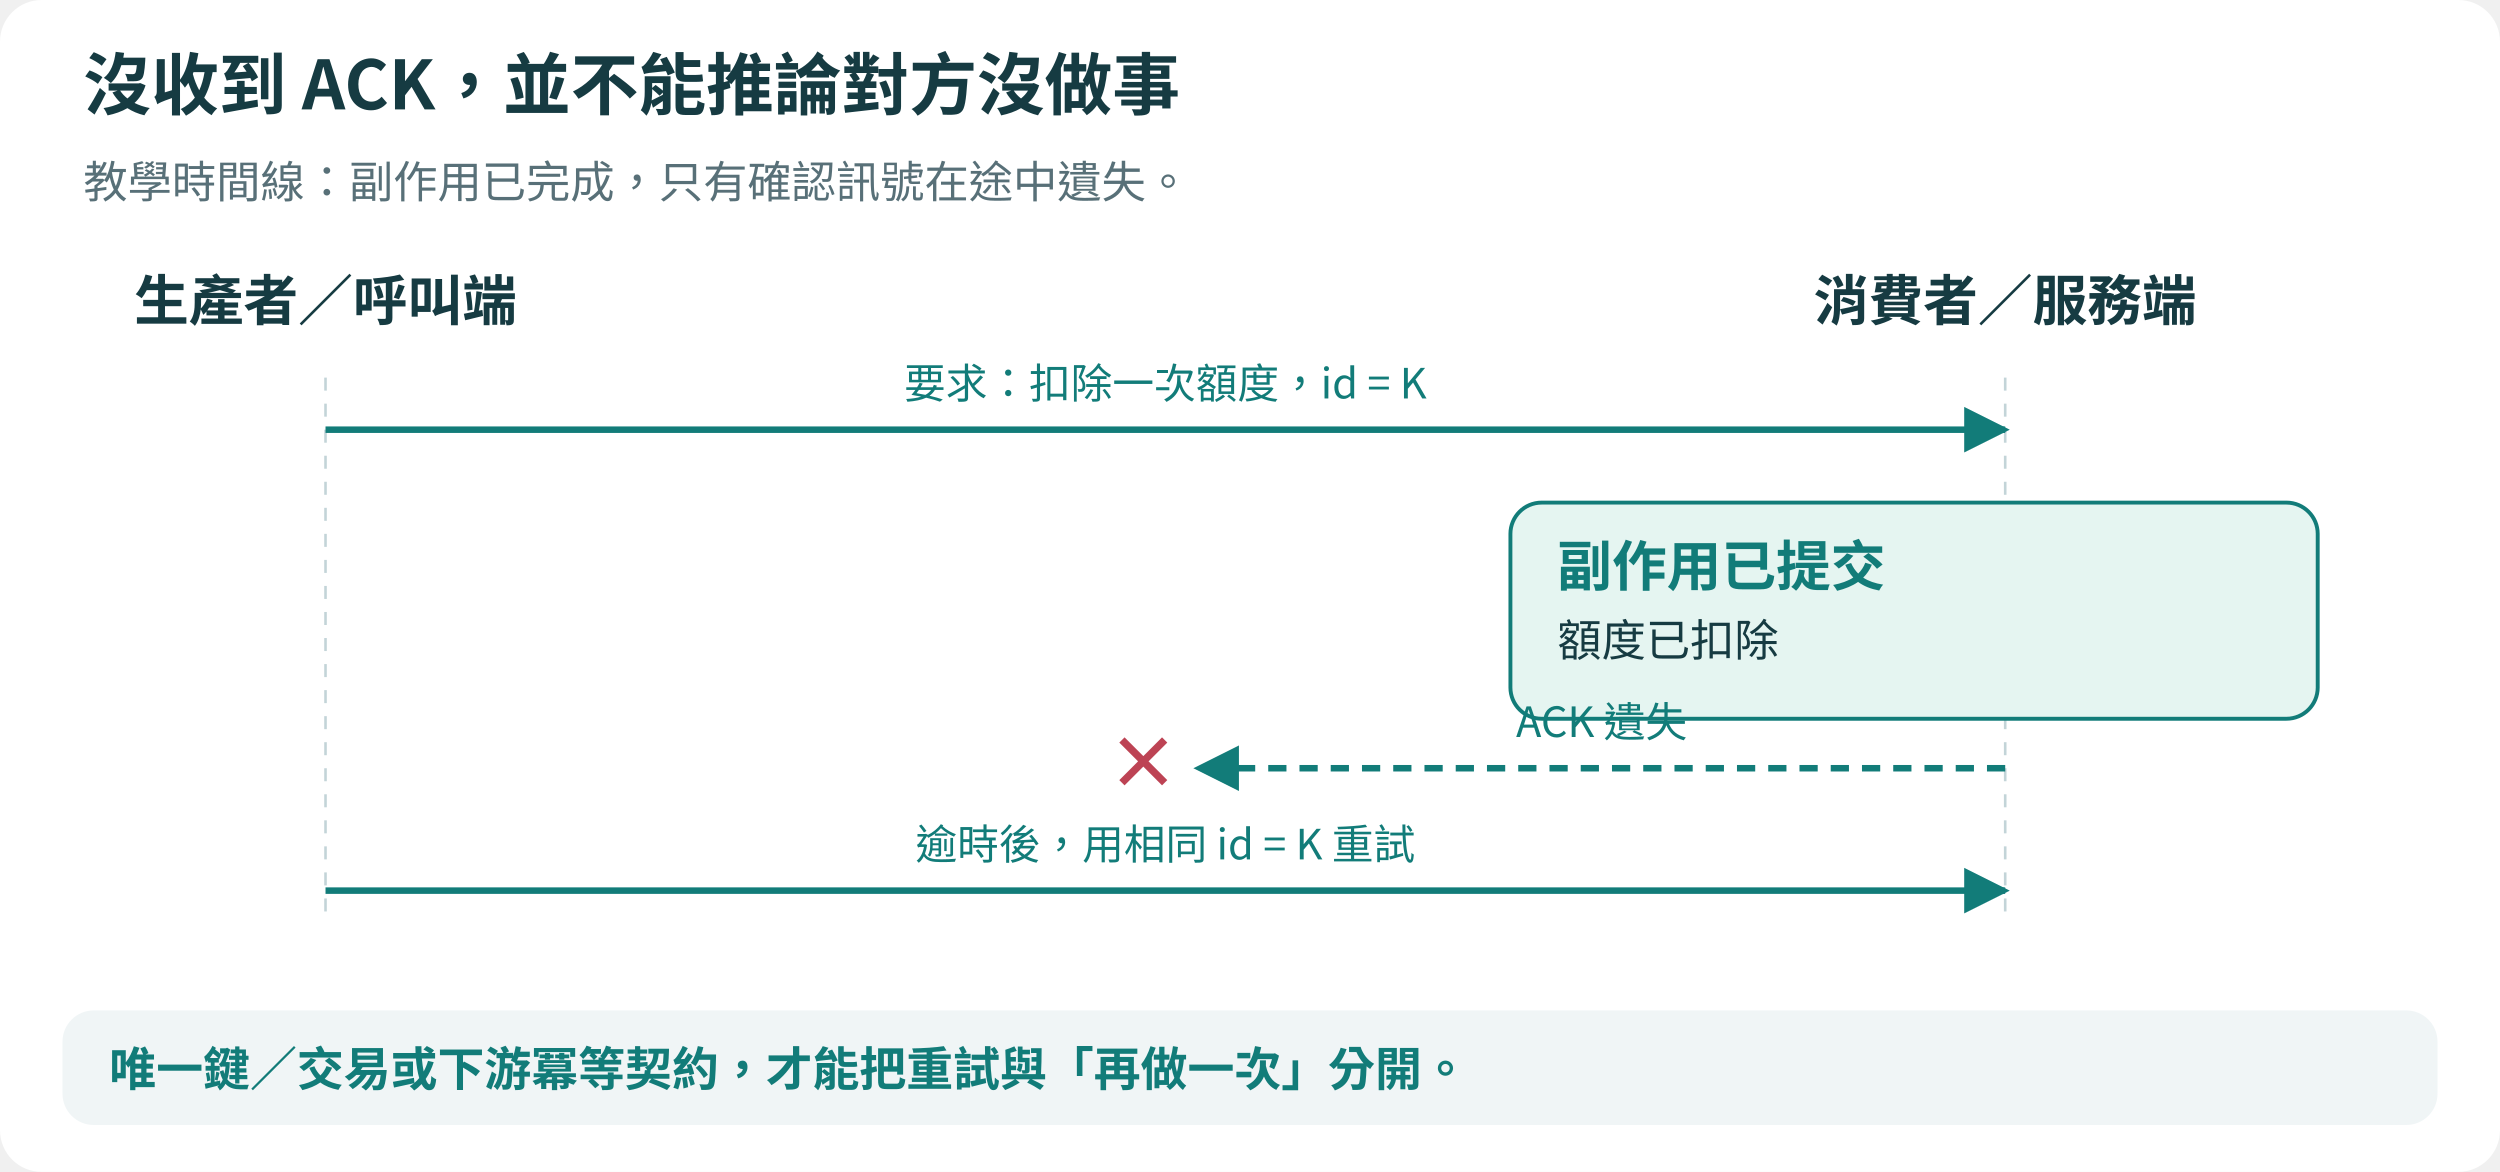
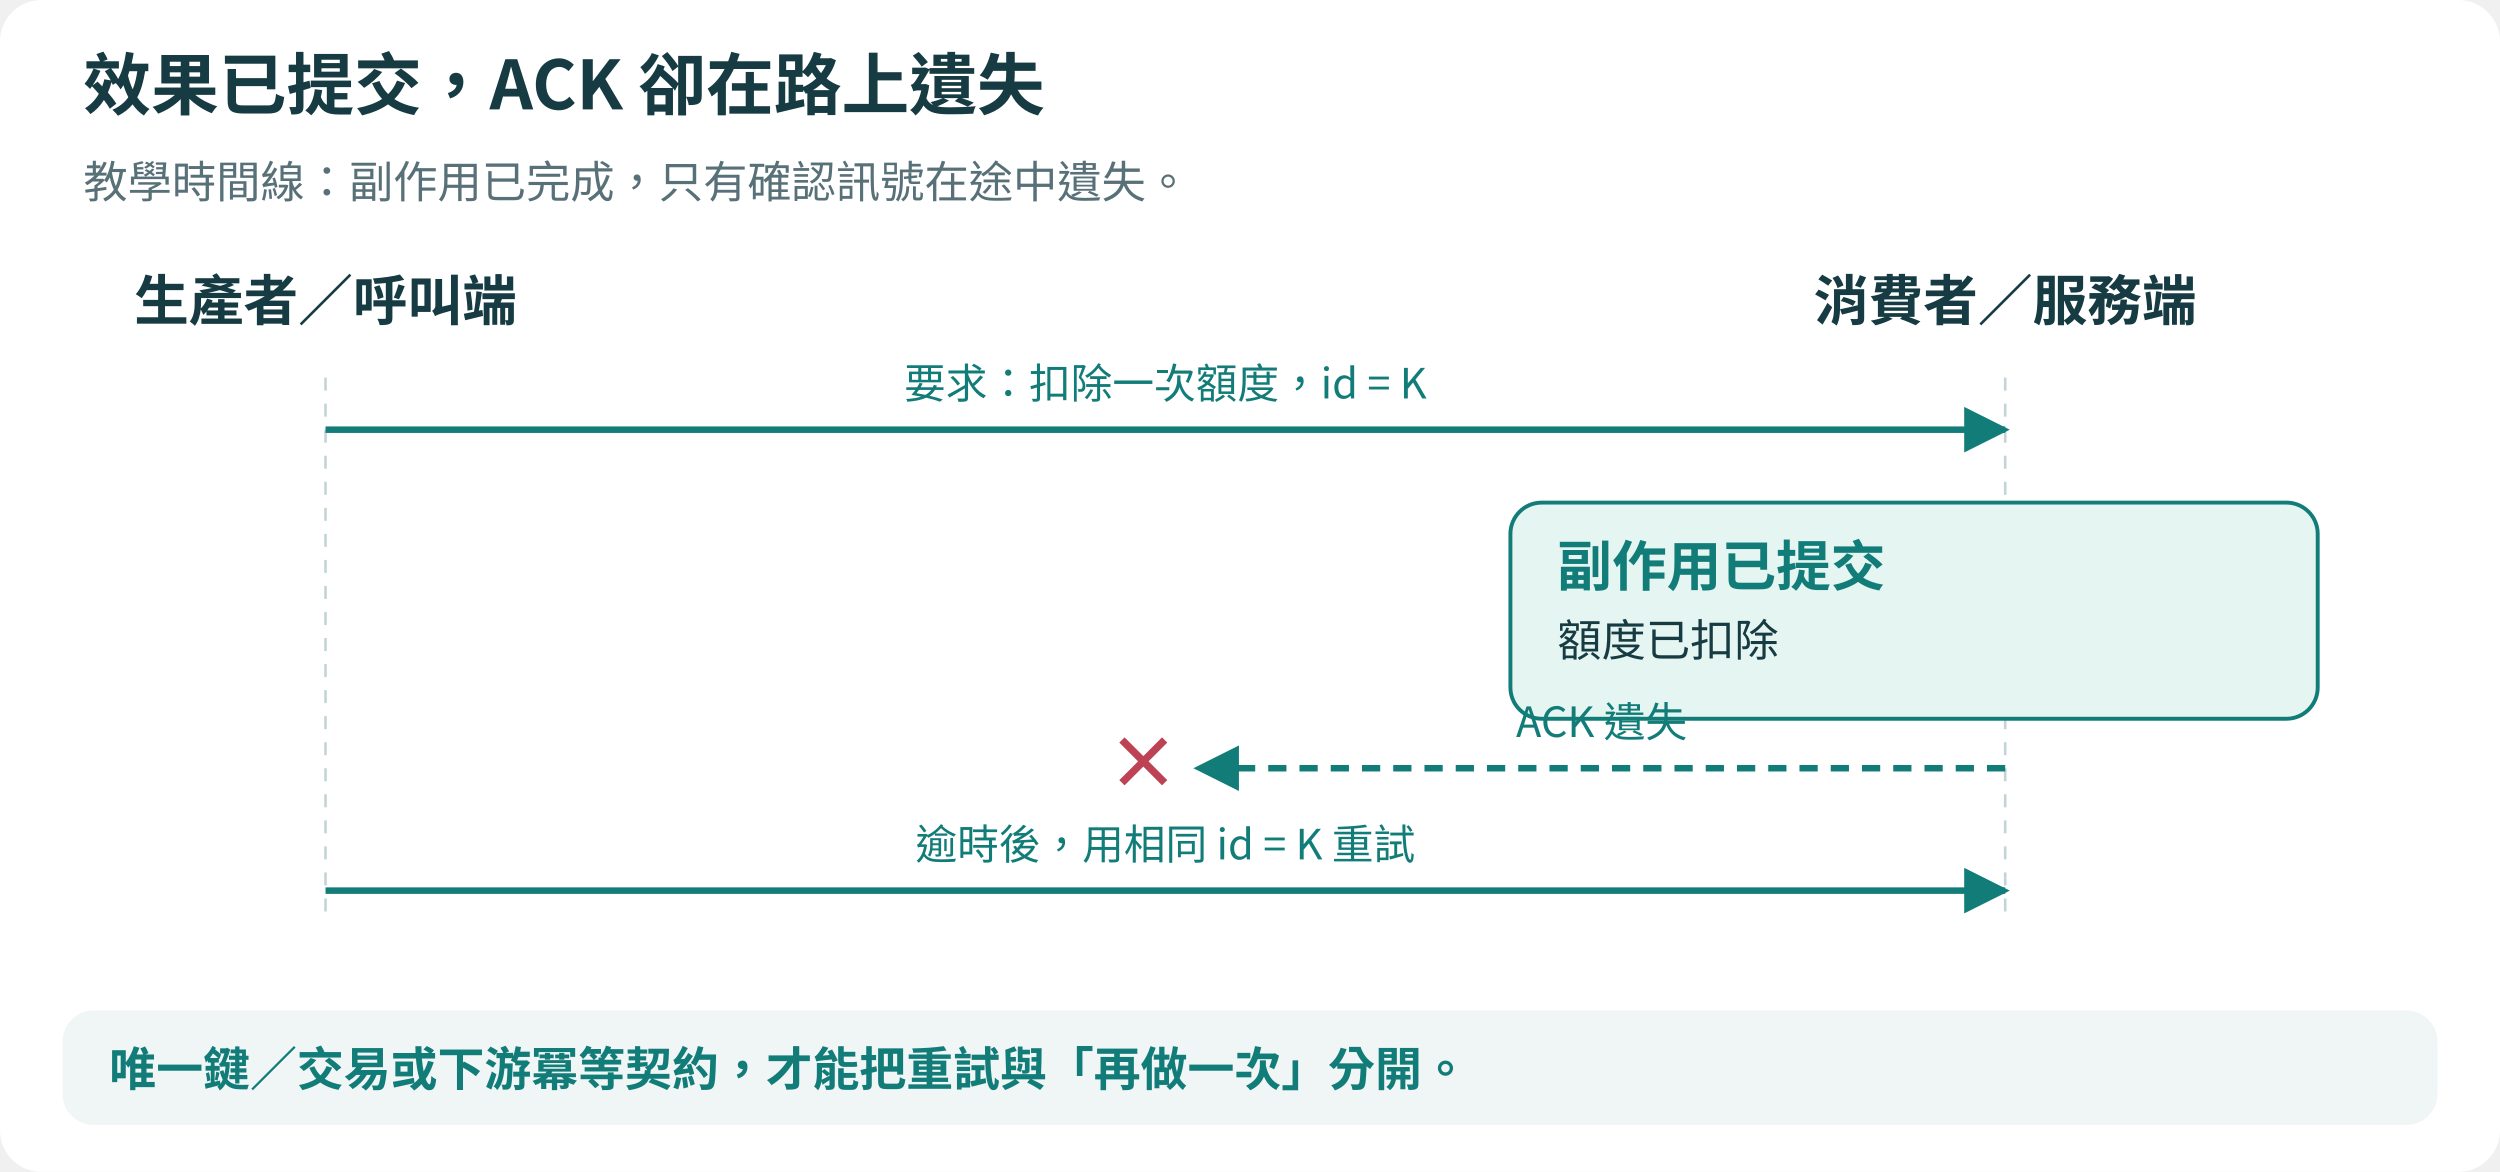
<svg xmlns="http://www.w3.org/2000/svg" viewBox="0 0 960 450" role="img" aria-labelledby="visual-04-ack-title visual-04-ack-desc">
  <defs>
    <marker id="visual-04-ack-arrow" viewBox="0 0 10 10" refX="9" refY="5" markerWidth="7" markerHeight="7" orient="auto-start-reverse">
      <path d="M0 0 L10 5 L0 10 Z" fill="#127c79" />
    </marker>
  </defs>
  <rect width="960" height="100%" rx="16" fill="#fff" />
-   <text x="32" y="42" font-family="Noto Sans CJK TC, Microsoft JhengHei, sans-serif" font-size="26" font-weight="700" text-anchor="start" fill="#163b42">沒收到 ACK，並不能推論對方沒做事</text>
+   <text x="32" y="42" font-family="Noto Sans CJK TC, Microsoft JhengHei, sans-serif" font-size="26" font-weight="700" text-anchor="start" fill="#163b42">效果已提交，ACK 卻在路上遺失</text>
  <text x="32" y="76" font-family="Noto Sans CJK TC, Microsoft JhengHei, sans-serif" font-size="17" font-weight="400" text-anchor="start" fill="#587078">教學時間線：副作用已完成，只有確認訊號在途中遺失。</text>
  <text x="125" y="123" font-family="Noto Sans CJK TC, Microsoft JhengHei, sans-serif" font-size="21" font-weight="700" text-anchor="middle" fill="#163b42">生產者／呼叫端</text>
  <path d="M125 145 V353" stroke="#c3d4d8" stroke-dasharray="5 5" />
  <text x="770" y="123" font-family="Noto Sans CJK TC, Microsoft JhengHei, sans-serif" font-size="21" font-weight="700" text-anchor="middle" fill="#163b42">消費者／服務端</text>
  <path d="M770 145 V353" stroke="#c3d4d8" stroke-dasharray="5 5" />
  <path d="M125 165 L770 165" fill="none" stroke="#127c79" stroke-width="2.5" marker-end="url(#visual-04-ack-arrow)" />
  <text x="447.5" y="153.0" font-family="Noto Sans CJK TC, Microsoft JhengHei, sans-serif" font-size="16" font-weight="400" text-anchor="middle" fill="#127c79">要求：扣除一次額度，id = K</text>
  <rect x="580" y="193" width="310" height="83" rx="12" fill="#e5f5f1" stroke="#127c79" stroke-width="1.5" />
  <text x="598" y="225" font-family="Noto Sans CJK TC, Microsoft JhengHei, sans-serif" font-size="21" font-weight="700" text-anchor="start" fill="#127c79">副作用已提交</text>
  <text x="598" y="252" font-family="Noto Sans CJK TC, Microsoft JhengHei, sans-serif" font-size="17" font-weight="400" text-anchor="start" fill="#163b42">額度已扣除</text>
  <path d="M770 295 L460 295" fill="none" stroke="#127c79" stroke-width="2.5" stroke-dasharray="7 5" marker-end="url(#visual-04-ack-arrow)" />
  <text x="615.0" y="283.0" font-family="Noto Sans CJK TC, Microsoft JhengHei, sans-serif" font-size="16" font-weight="400" text-anchor="middle" fill="#127c79">ACK 遺失</text>
  <text x="425" y="303" font-family="Noto Sans CJK TC, Microsoft JhengHei, sans-serif" font-size="28" font-weight="700" text-anchor="start" fill="#bd4354">×</text>
  <path d="M125 342 L770 342" fill="none" stroke="#127c79" stroke-width="2.5" marker-end="url(#visual-04-ack-arrow)" />
  <text x="447.5" y="330.0" font-family="Noto Sans CJK TC, Microsoft JhengHei, sans-serif" font-size="16" font-weight="400" text-anchor="middle" fill="#127c79">逾時後，用相同 id = K 重試</text>
  <rect x="24" y="388" width="912" height="44" rx="12" fill="#f0f5f6" stroke="none" stroke-width="1.5" />
  <text x="42" y="417" font-family="Noto Sans CJK TC, Microsoft JhengHei, sans-serif" font-size="18" font-weight="700" text-anchor="start" fill="#127c79">唯一鍵／交易或下游冪等契約，才能把重試與「再做一次」分開。</text>
</svg>
